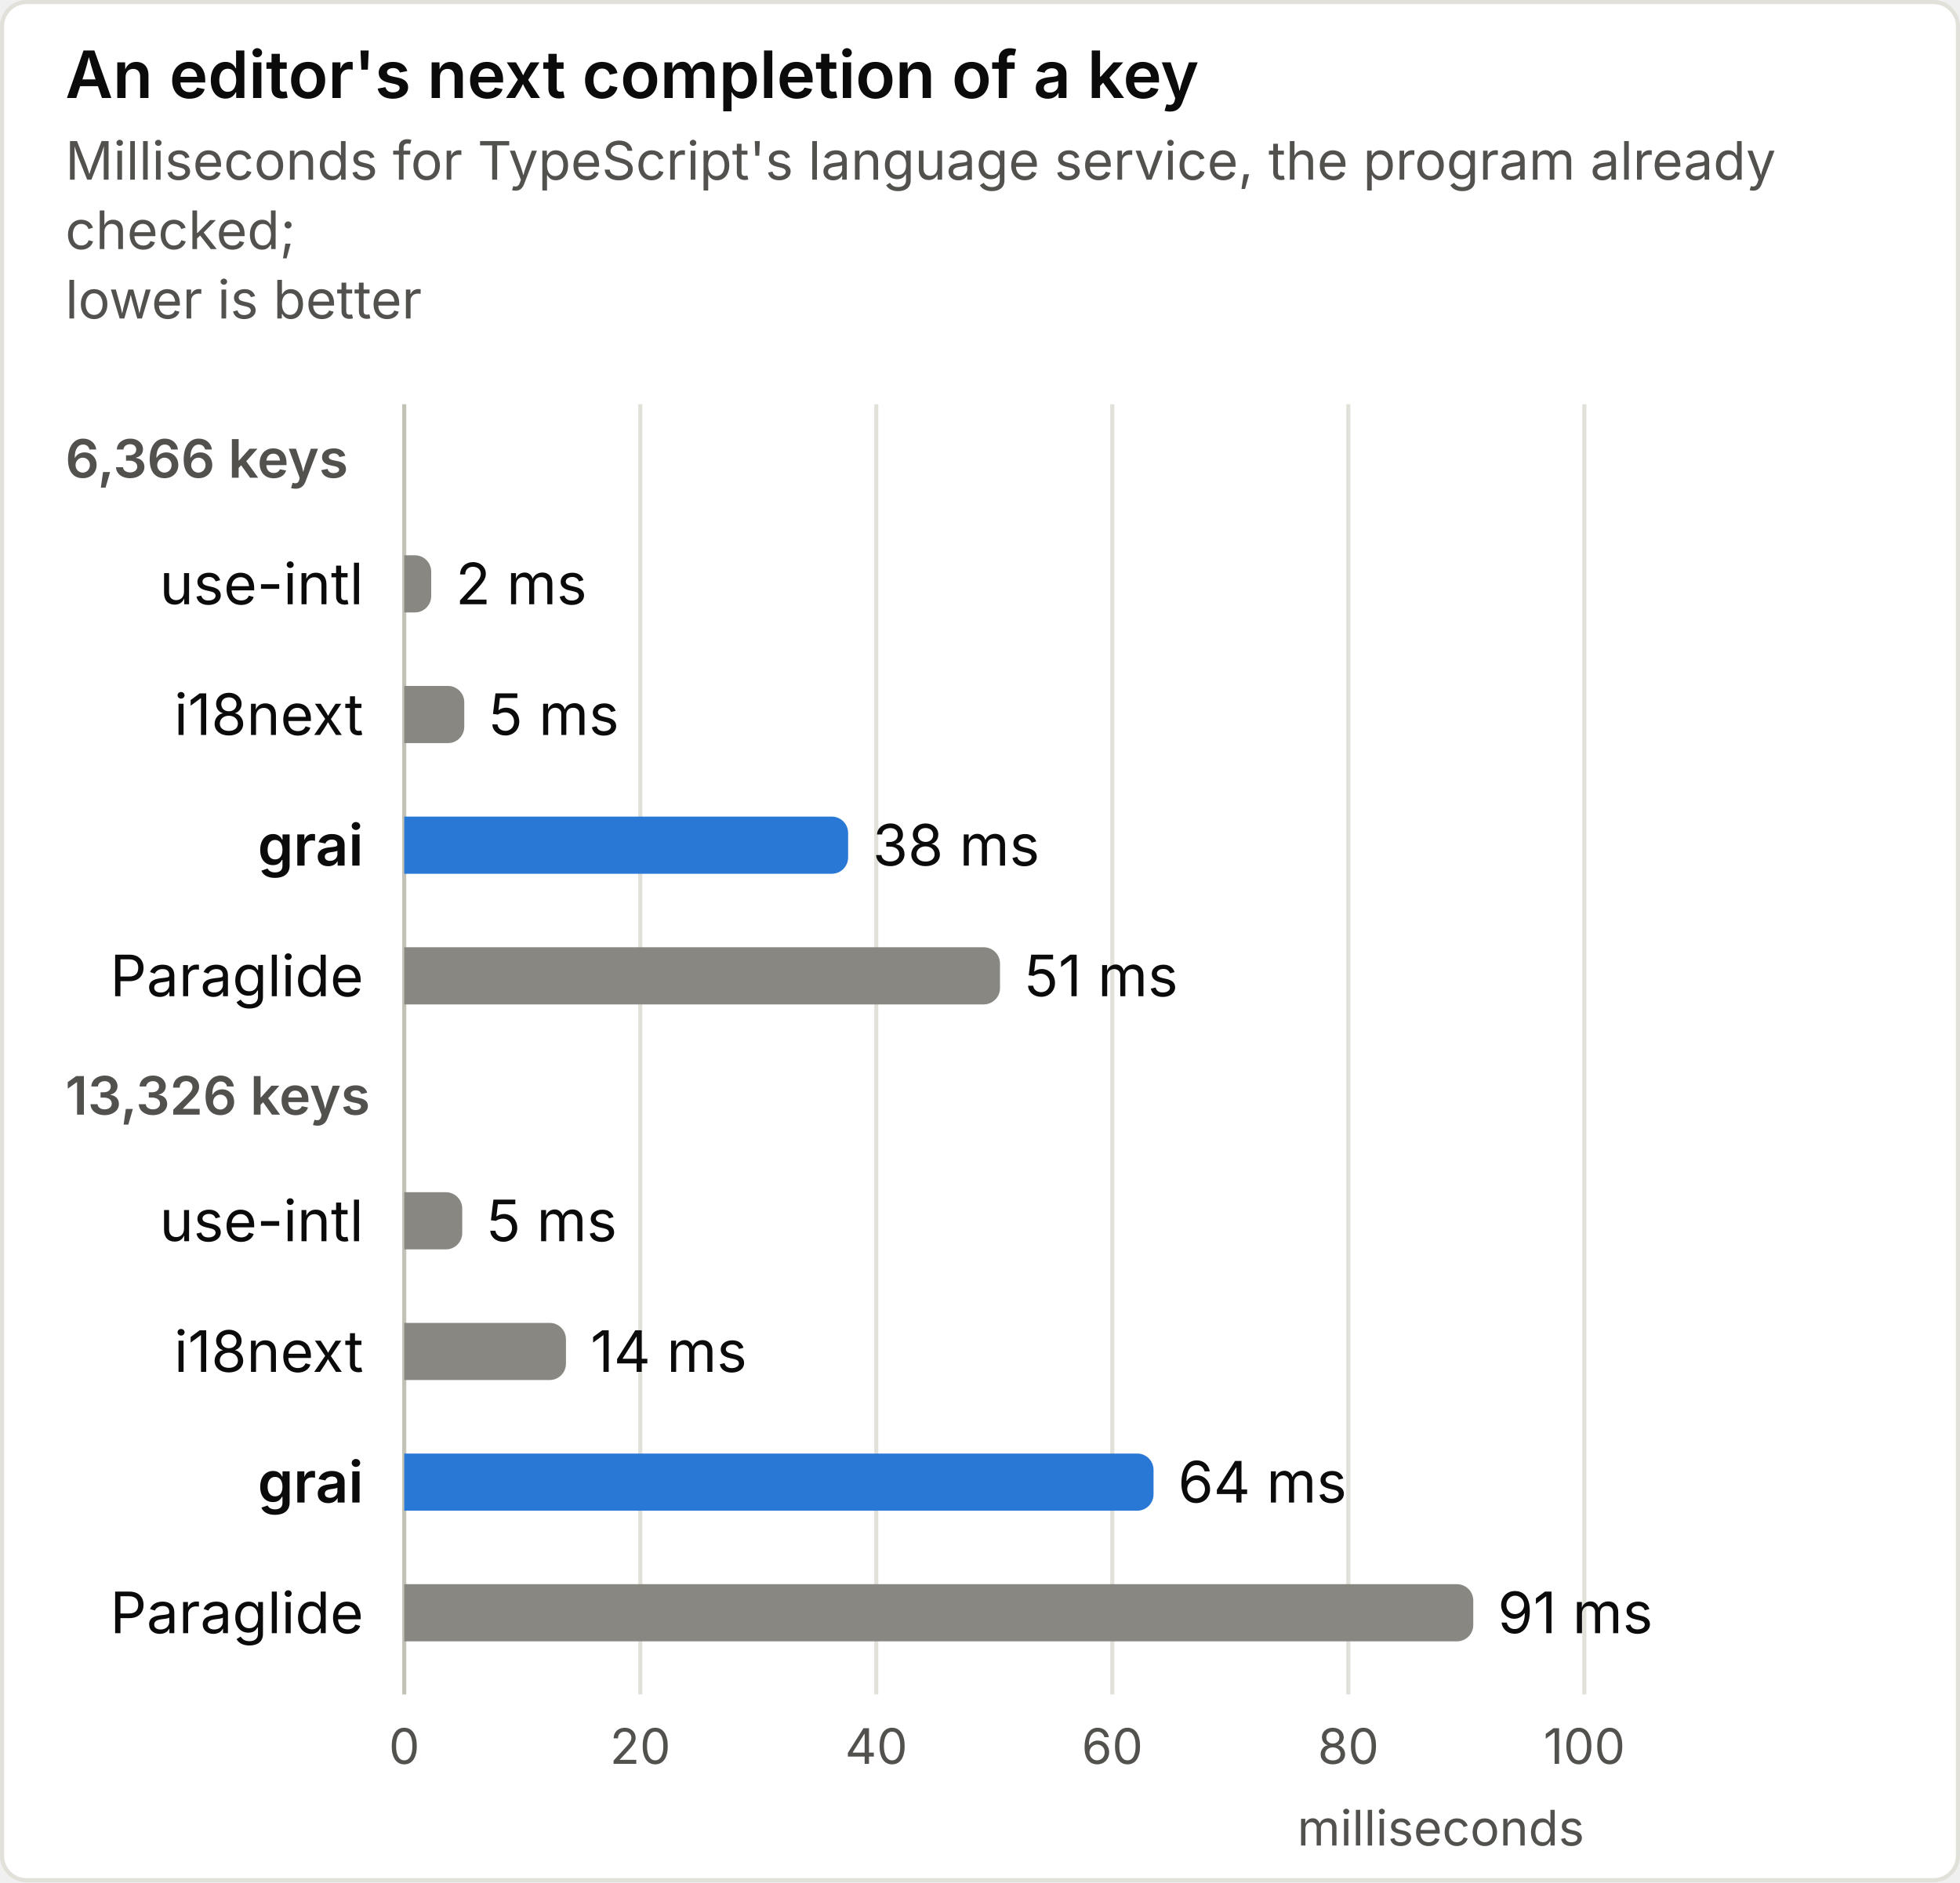
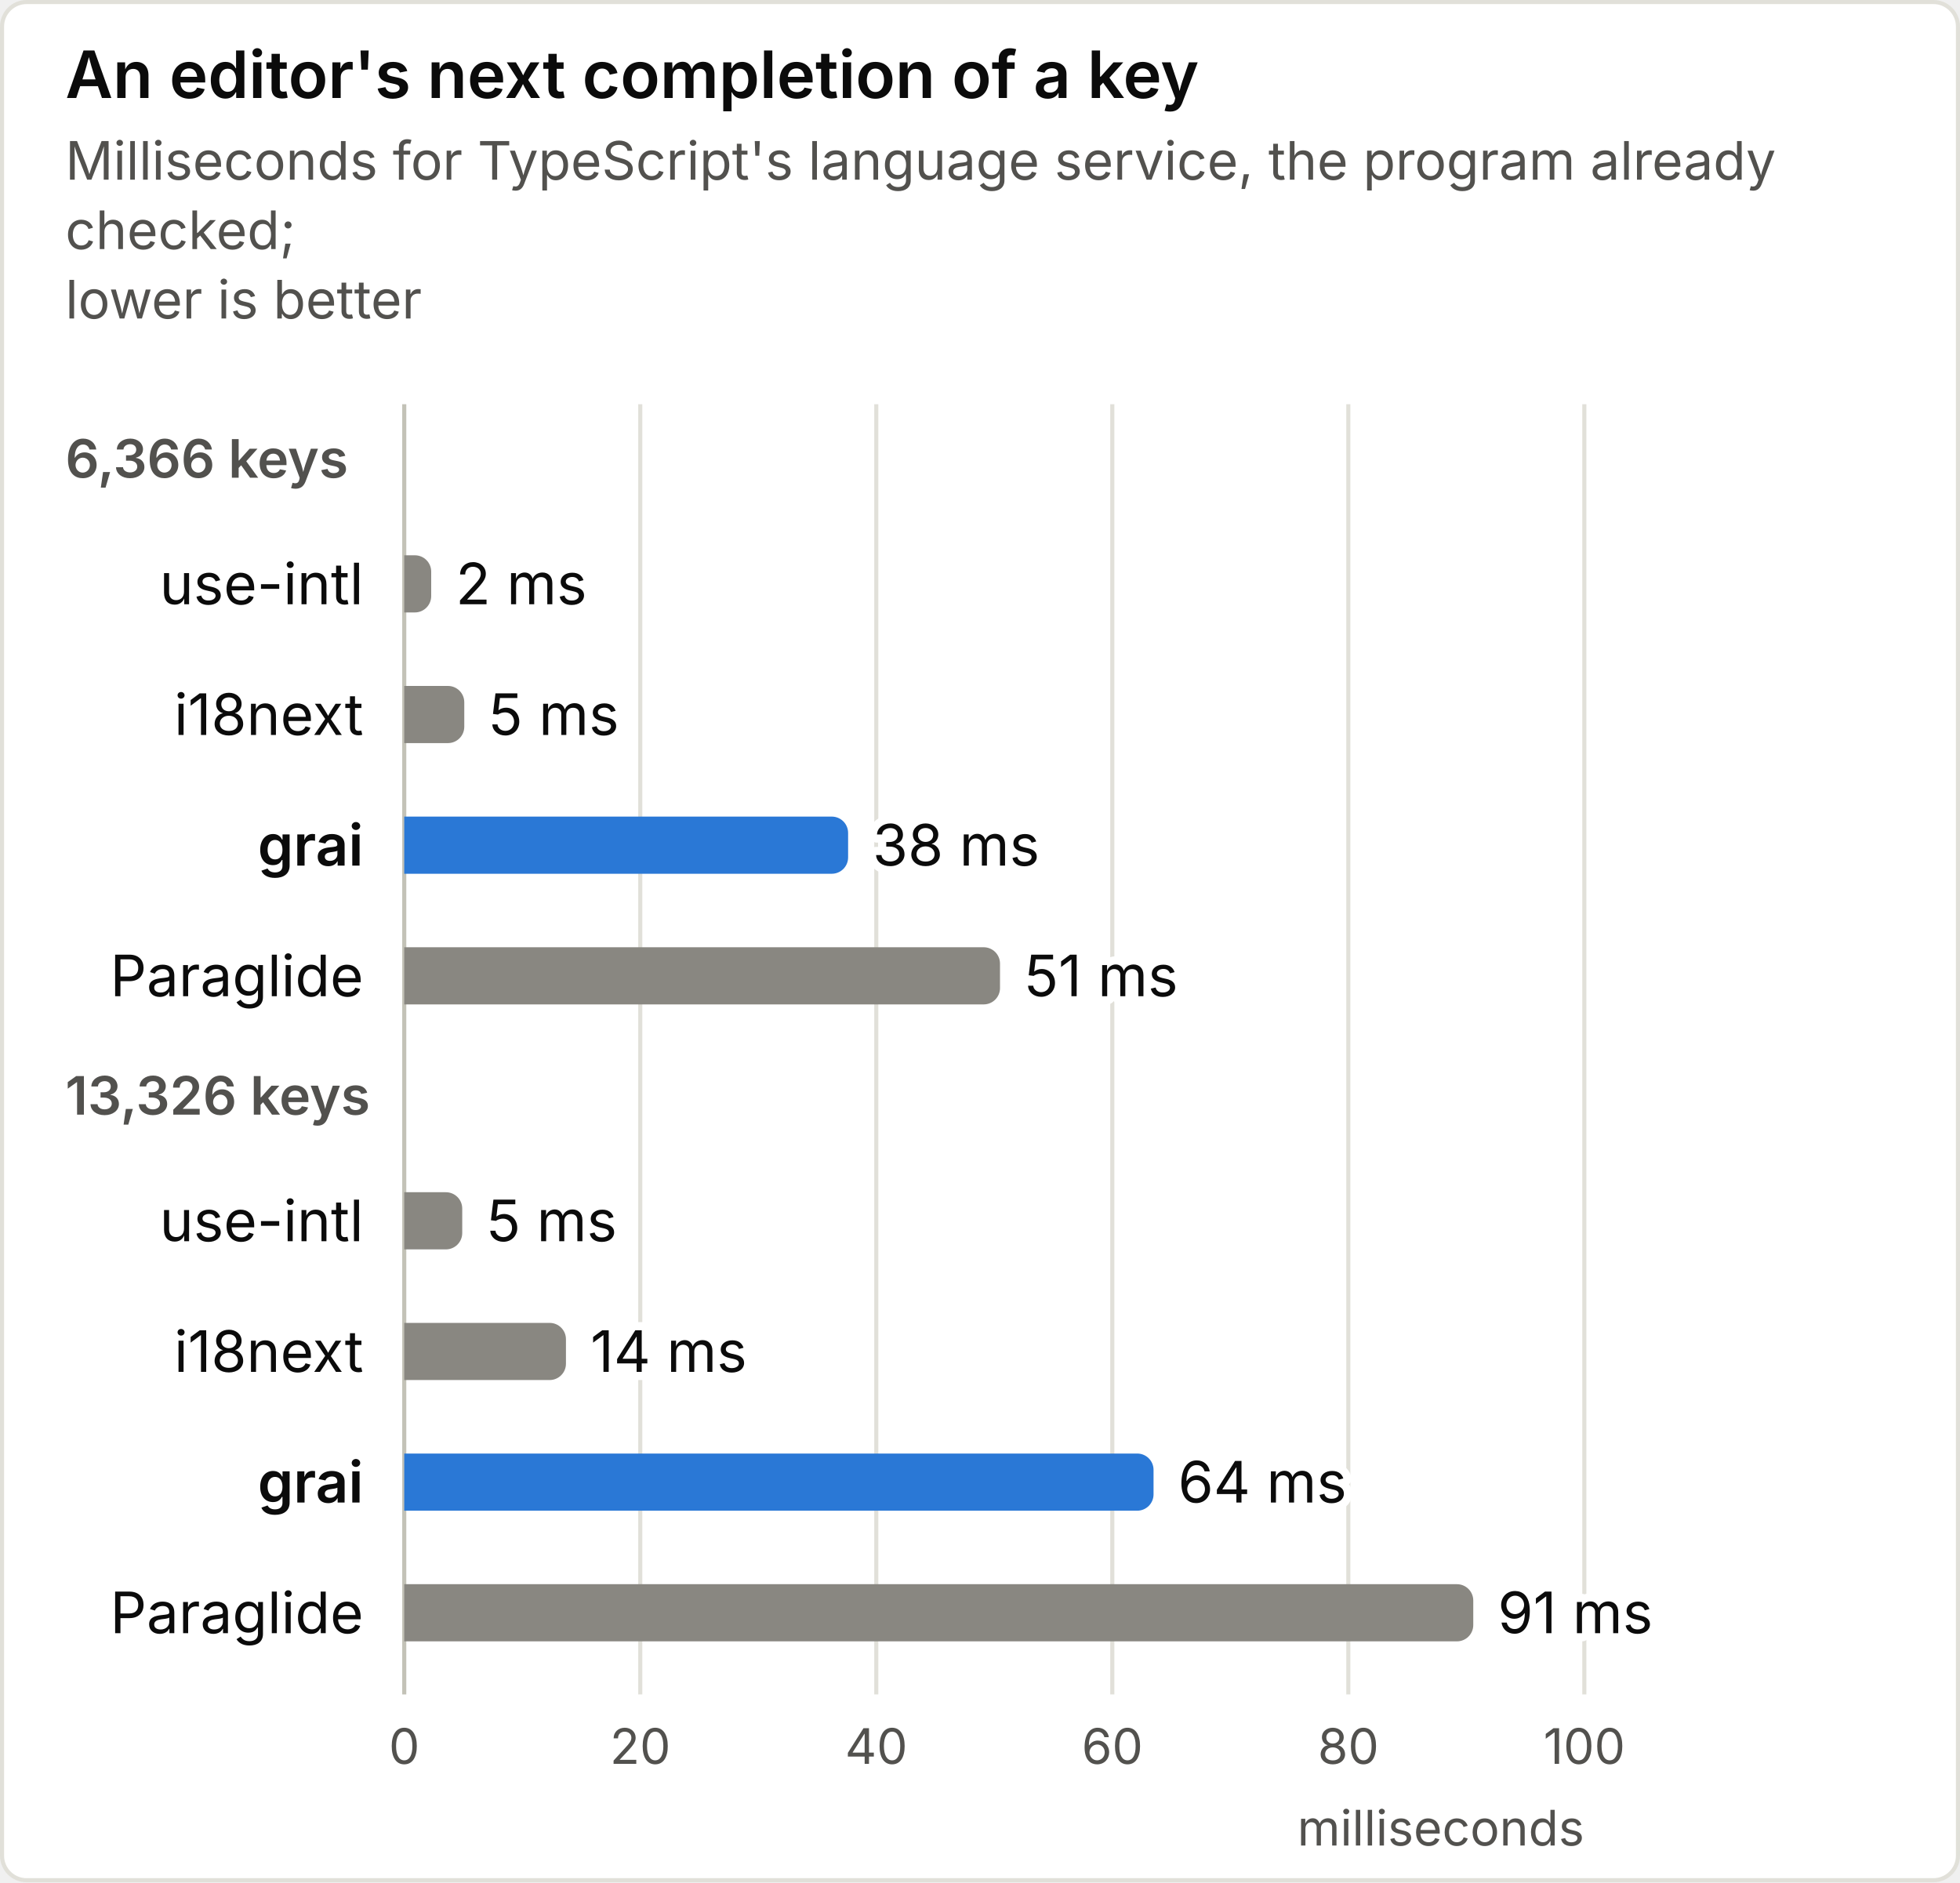
<svg xmlns="http://www.w3.org/2000/svg" viewBox="0 0 480 461" width="480" height="461" font-family="system-ui, -apple-system, 'Segoe UI', sans-serif">
  <rect x="0.5" y="0.5" width="479" height="460" rx="6" fill="#ffffff" stroke="#e1e0d9" />
  <text x="16" y="24" font-size="16" font-weight="600" fill="#0b0b0b">An editor's next completion of a key</text>
  <text x="16" y="44" font-size="13" fill="#52514e">Milliseconds for TypeScript's language service, the program already</text>
  <text x="16" y="61" font-size="13" fill="#52514e">checked;</text>
  <text x="16" y="78" font-size="13" fill="#52514e">lower is better</text>
  <line x1="99" y1="99" x2="99" y2="415" stroke="#c3c2b7" stroke-width="1" />
  <text x="99" y="432" font-size="12" text-anchor="middle" fill="#52514e" style="font-variant-numeric: tabular-nums">0</text>
  <line x1="156.8" y1="99" x2="156.8" y2="415" stroke="#e1e0d9" stroke-width="1" />
  <text x="156.8" y="432" font-size="12" text-anchor="middle" fill="#52514e" style="font-variant-numeric: tabular-nums">20</text>
  <line x1="214.6" y1="99" x2="214.6" y2="415" stroke="#e1e0d9" stroke-width="1" />
  <text x="214.6" y="432" font-size="12" text-anchor="middle" fill="#52514e" style="font-variant-numeric: tabular-nums">40</text>
  <line x1="272.4" y1="99" x2="272.4" y2="415" stroke="#e1e0d9" stroke-width="1" />
  <text x="272.4" y="432" font-size="12" text-anchor="middle" fill="#52514e" style="font-variant-numeric: tabular-nums">60</text>
  <line x1="330.2" y1="99" x2="330.2" y2="415" stroke="#e1e0d9" stroke-width="1" />
  <text x="330.2" y="432" font-size="12" text-anchor="middle" fill="#52514e" style="font-variant-numeric: tabular-nums">80</text>
  <line x1="388" y1="99" x2="388" y2="415" stroke="#e1e0d9" stroke-width="1" />
  <text x="388" y="432" font-size="12" text-anchor="middle" fill="#52514e" style="font-variant-numeric: tabular-nums">100</text>
  <text x="16" y="117" font-size="13" font-weight="600" fill="#52514e">6,366 keys</text>
  <text x="89" y="148" font-size="14" text-anchor="end" fill="#0b0b0b">use-intl</text>
  <path d="M99,136H101.6A4,4 0 0 1 105.6,140V146A4,4 0 0 1 101.6,150H99Z" fill="#898781" />
-   <text x="111.6" y="148" font-size="14" fill="#0b0b0b" style="font-variant-numeric: tabular-nums">2 ms</text>
+   <text x="111.6" y="148" font-size="14" fill="#0b0b0b" stroke="#ffffff" stroke-width="4" stroke-linejoin="round" paint-order="stroke" style="font-variant-numeric: tabular-nums">2 ms</text>
  <text x="89" y="180" font-size="14" text-anchor="end" fill="#0b0b0b">i18next</text>
  <path d="M99,168H109.7A4,4 0 0 1 113.7,172V178A4,4 0 0 1 109.7,182H99Z" fill="#898781" />
-   <text x="119.7" y="180" font-size="14" fill="#0b0b0b" style="font-variant-numeric: tabular-nums">5 ms</text>
+   <text x="119.7" y="180" font-size="14" fill="#0b0b0b" stroke="#ffffff" stroke-width="4" stroke-linejoin="round" paint-order="stroke" style="font-variant-numeric: tabular-nums">5 ms</text>
  <text x="89" y="212" font-size="14" text-anchor="end" font-weight="600" fill="#0b0b0b">grai</text>
  <path d="M99,200H203.7A4,4 0 0 1 207.7,204V210A4,4 0 0 1 203.7,214H99Z" fill="#2a78d6" />
-   <text x="213.7" y="212" font-size="14" fill="#0b0b0b" style="font-variant-numeric: tabular-nums">38 ms</text>
+   <text x="213.7" y="212" font-size="14" fill="#0b0b0b" stroke="#ffffff" stroke-width="4" stroke-linejoin="round" paint-order="stroke" style="font-variant-numeric: tabular-nums">38 ms</text>
  <text x="89" y="244" font-size="14" text-anchor="end" fill="#0b0b0b">Paraglide</text>
  <path d="M99,232H240.9A4,4 0 0 1 244.9,236V242A4,4 0 0 1 240.9,246H99Z" fill="#898781" />
-   <text x="250.9" y="244" font-size="14" fill="#0b0b0b" style="font-variant-numeric: tabular-nums">51 ms</text>
+   <text x="250.9" y="244" font-size="14" fill="#0b0b0b" stroke="#ffffff" stroke-width="4" stroke-linejoin="round" paint-order="stroke" style="font-variant-numeric: tabular-nums">51 ms</text>
  <text x="16" y="273" font-size="13" font-weight="600" fill="#52514e">13,326 keys</text>
  <text x="89" y="304" font-size="14" text-anchor="end" fill="#0b0b0b">use-intl</text>
  <path d="M99,292H109.2A4,4 0 0 1 113.2,296V302A4,4 0 0 1 109.2,306H99Z" fill="#898781" />
-   <text x="119.2" y="304" font-size="14" fill="#0b0b0b" style="font-variant-numeric: tabular-nums">5 ms</text>
+   <text x="119.2" y="304" font-size="14" fill="#0b0b0b" stroke="#ffffff" stroke-width="4" stroke-linejoin="round" paint-order="stroke" style="font-variant-numeric: tabular-nums">5 ms</text>
  <text x="89" y="336" font-size="14" text-anchor="end" fill="#0b0b0b">i18next</text>
  <path d="M99,324H134.6A4,4 0 0 1 138.6,328V334A4,4 0 0 1 134.6,338H99Z" fill="#898781" />
-   <text x="144.6" y="336" font-size="14" fill="#0b0b0b" style="font-variant-numeric: tabular-nums">14 ms</text>
+   <text x="144.6" y="336" font-size="14" fill="#0b0b0b" stroke="#ffffff" stroke-width="4" stroke-linejoin="round" paint-order="stroke" style="font-variant-numeric: tabular-nums">14 ms</text>
  <text x="89" y="368" font-size="14" text-anchor="end" font-weight="600" fill="#0b0b0b">grai</text>
  <path d="M99,356H278.5A4,4 0 0 1 282.5,360V366A4,4 0 0 1 278.5,370H99Z" fill="#2a78d6" />
-   <text x="288.5" y="368" font-size="14" fill="#0b0b0b" style="font-variant-numeric: tabular-nums">64 ms</text>
+   <text x="288.5" y="368" font-size="14" fill="#0b0b0b" stroke="#ffffff" stroke-width="4" stroke-linejoin="round" paint-order="stroke" style="font-variant-numeric: tabular-nums">64 ms</text>
  <text x="89" y="400" font-size="14" text-anchor="end" fill="#0b0b0b">Paraglide</text>
  <path d="M99,388H356.8A4,4 0 0 1 360.8,392V398A4,4 0 0 1 356.8,402H99Z" fill="#898781" />
-   <text x="366.8" y="400" font-size="14" fill="#0b0b0b" style="font-variant-numeric: tabular-nums">91 ms</text>
+   <text x="366.8" y="400" font-size="14" fill="#0b0b0b" stroke="#ffffff" stroke-width="4" stroke-linejoin="round" paint-order="stroke" style="font-variant-numeric: tabular-nums">91 ms</text>
  <text x="388" y="452" font-size="12" text-anchor="end" fill="#52514e">milliseconds</text>
</svg>
